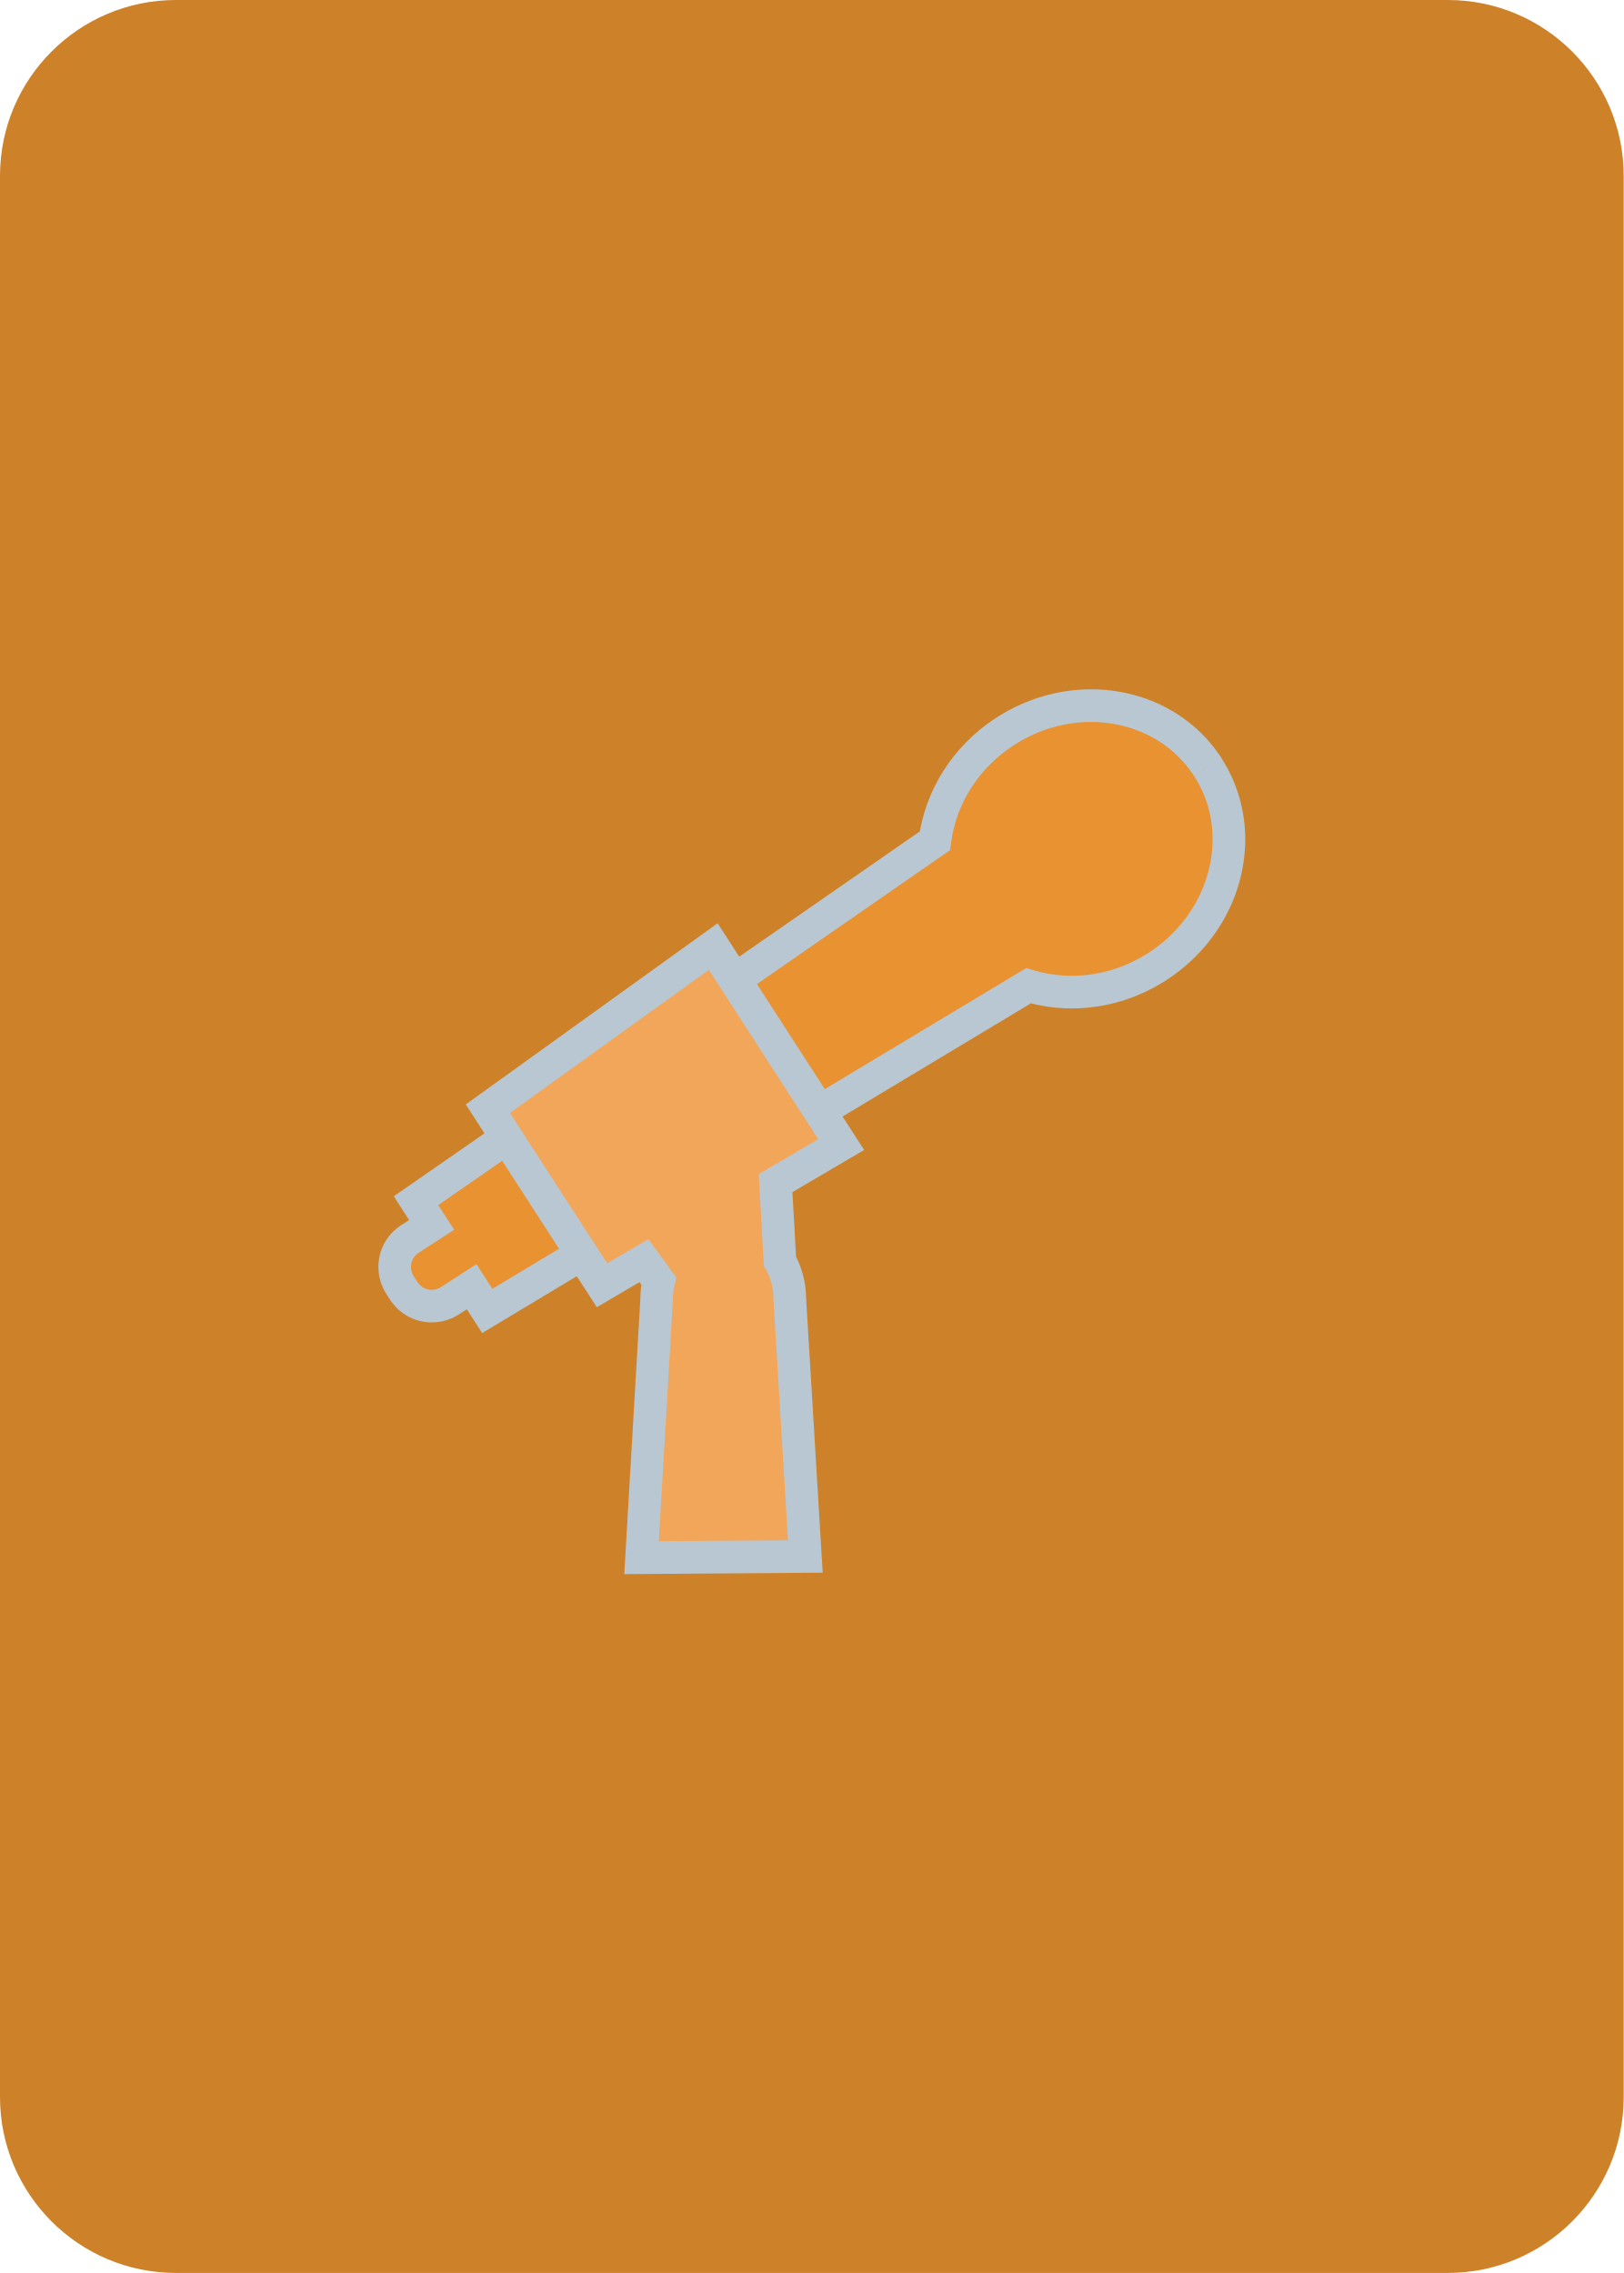
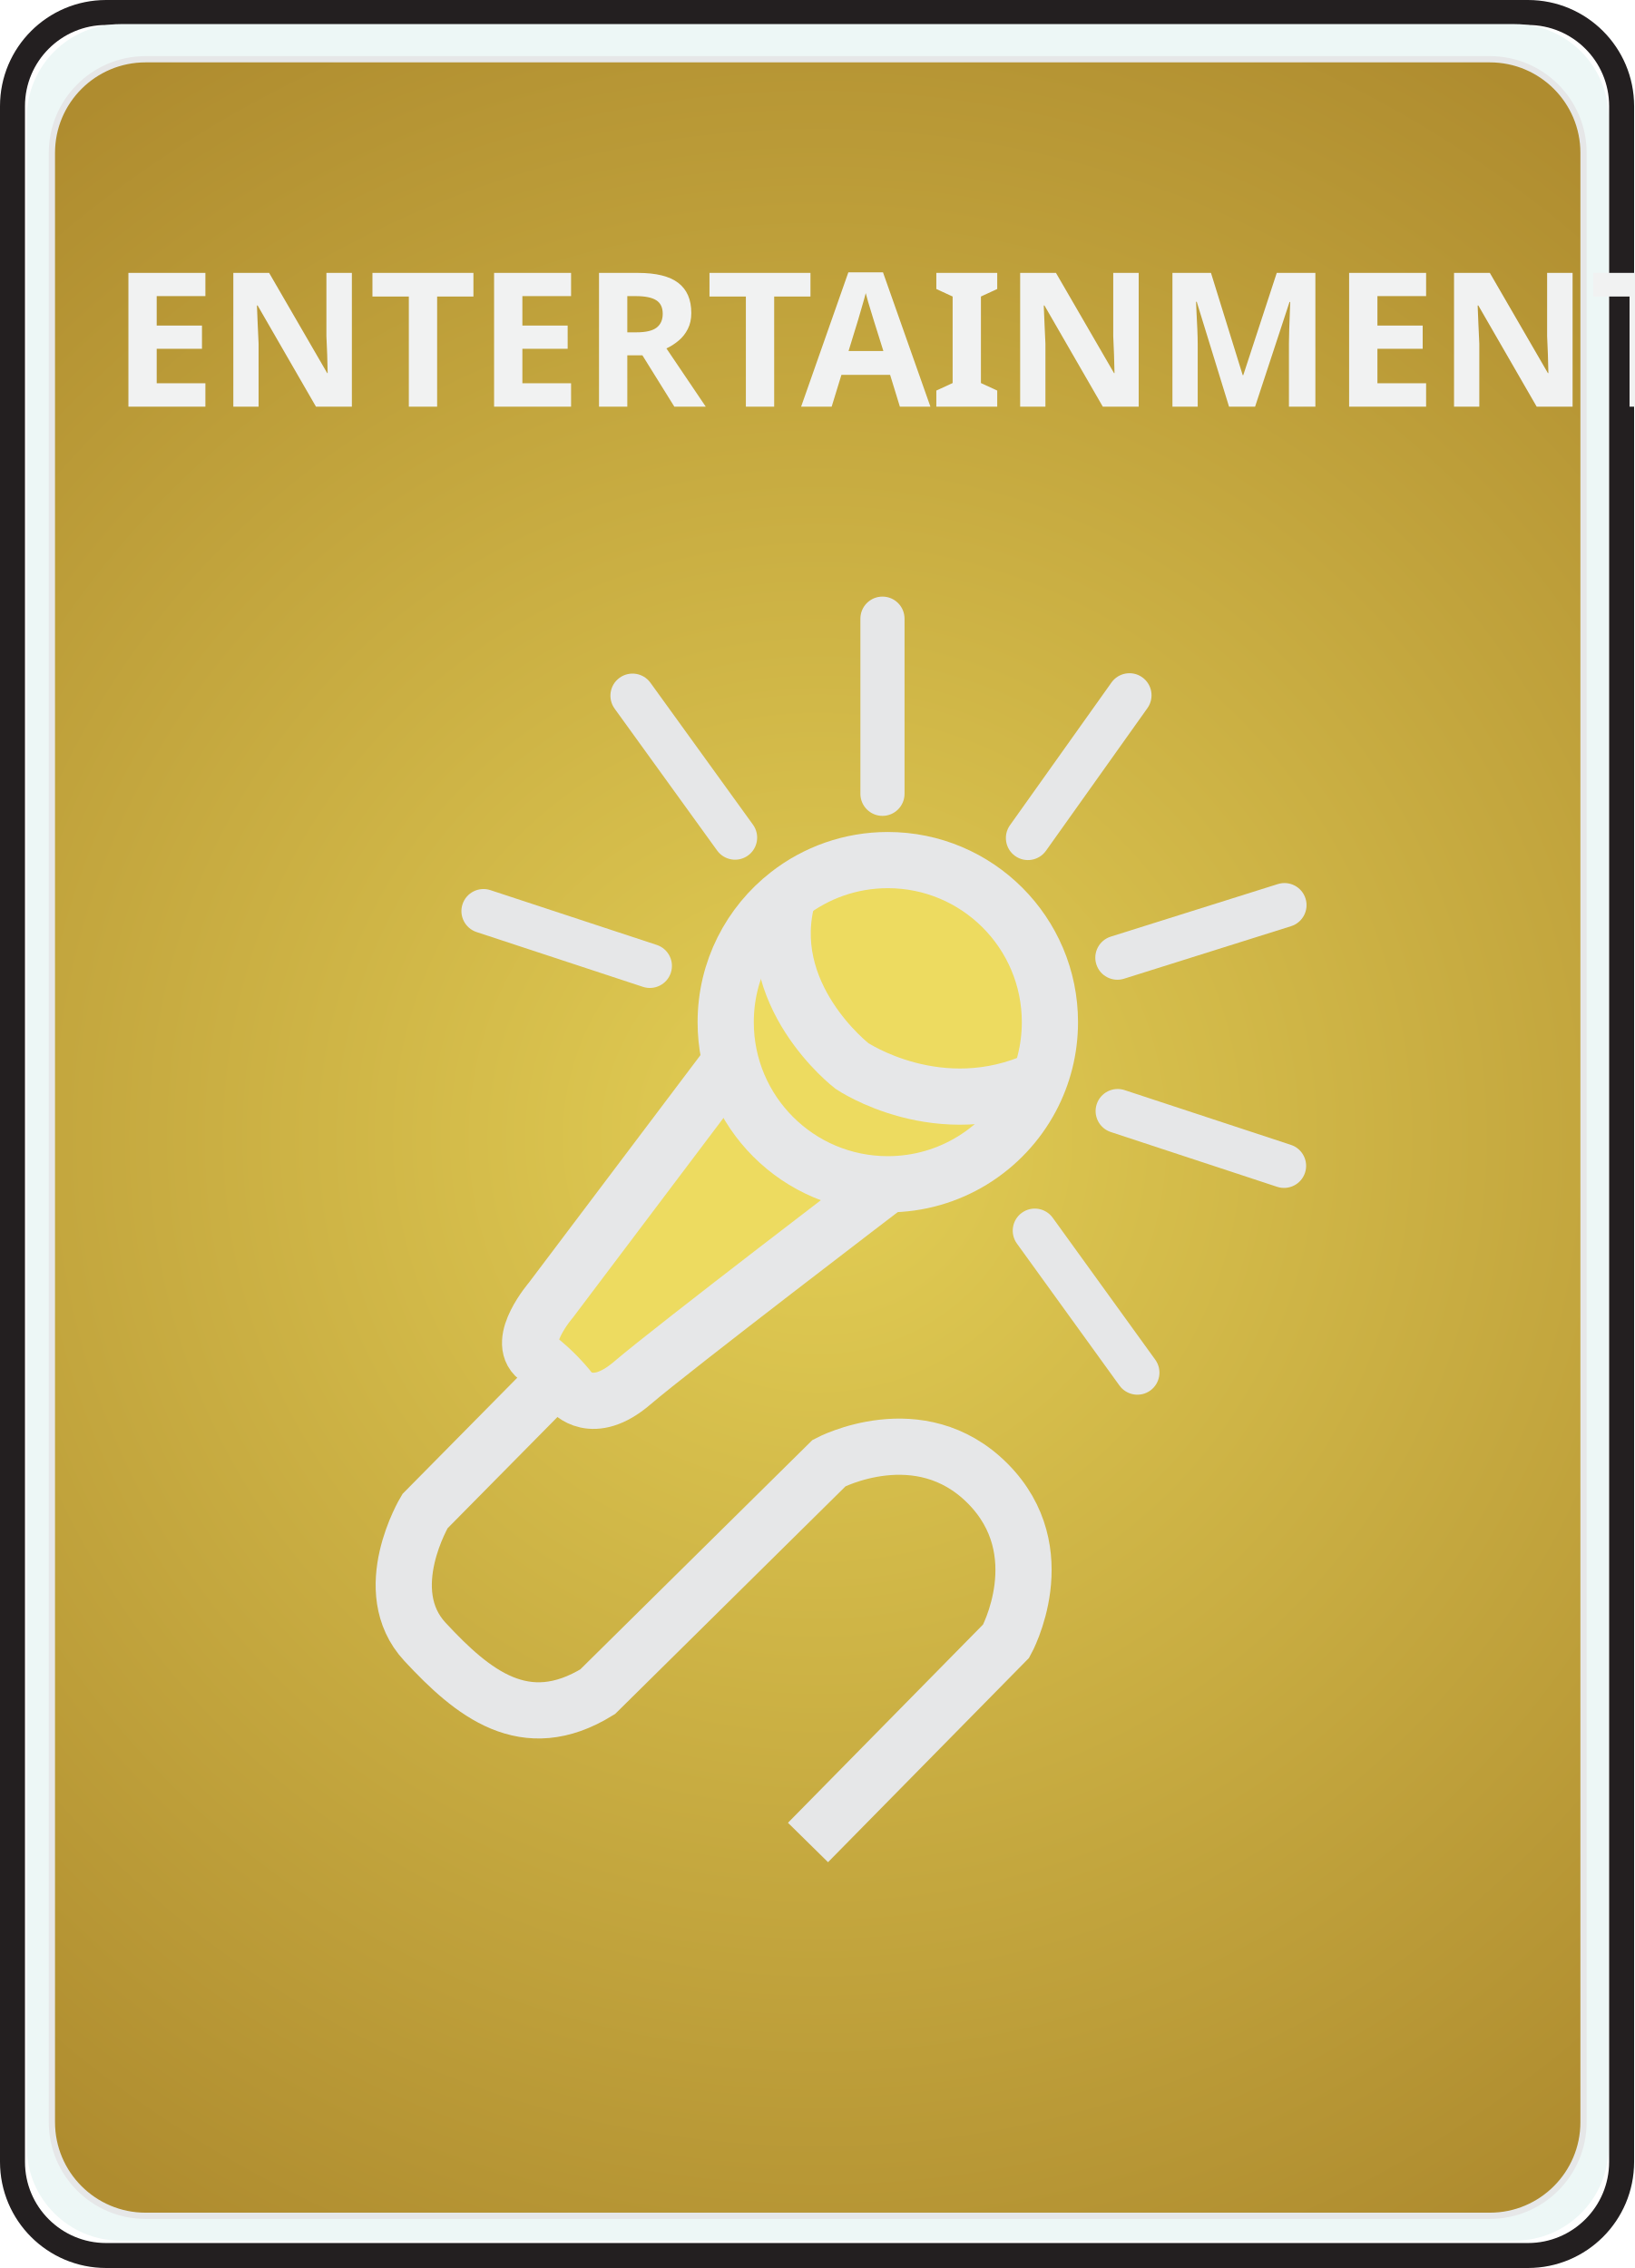
- <svg xmlns="http://www.w3.org/2000/svg" id="Layer_2" viewBox="0 0 258.33 361.66">
+ <svg xmlns="http://www.w3.org/2000/svg" id="Layer_2" data-name="Layer 2" viewBox="0 0 261.68 363.24">
  <defs>
-     <style>.cls-1{fill:#b9c7d3;}.cls-2{fill:#f2a659;}.cls-3{fill:#cd8229;}.cls-4{fill:#e89232;}</style>
+     <style>
+       .cls-1 {
+         stroke: #231f20;
+         stroke-width: 4px;
+       }
+ 
+       .cls-1, .cls-2, .cls-3 {
+         stroke-miterlimit: 10;
+       }
+ 
+       .cls-1, .cls-3 {
+         fill: none;
+       }
+ 
+       .cls-2 {
+         fill: url(#radial-gradient);
+       }
+ 
+       .cls-2, .cls-3 {
+         stroke: #e6e7e8;
+       }
+ 
+       .cls-4 {
+         fill: #edf7f6;
+       }
+ 
+       .cls-5 {
+         fill: #eddb60;
+       }
+ 
+       .cls-6 {
+         fill: #e6e7e8;
+       }
+ 
+       .cls-7 {
+         fill: #f1f2f2;
+         font-family: CenturyGothic-Bold, 'Century Gothic';
+         font-size: 30px;
+         font-weight: 700;
+       }
+ 
+       .cls-3 {
+         stroke-width: 9px;
+       }
+     </style>
+     <radialGradient id="radial-gradient" cx="130.94" cy="182.19" fx="130.94" fy="182.19" r="246.77" gradientUnits="userSpaceOnUse">
+       <stop offset="0" stop-color="#e3cf55" />
+       <stop offset=".82" stop-color="#af8c2f" />
+     </radialGradient>
  </defs>
-   <g id="Layer_1-2">
-     <path class="cls-3" d="M27.98,0H230.34c15.45,0,27.98,12.54,27.98,27.98V333.67c0,15.45-12.54,27.98-27.98,27.98H27.98c-15.45,0-27.98-12.54-27.98-27.98V27.98C0,12.54,12.54,0,27.98,0Z" />
-     <path class="cls-4" d="M192.17,122.06c-6.68-10.33-21.11-12.89-32.22-5.7-6.44,4.16-10.33,10.67-11.19,17.42-27.52,19.09-55.03,38.18-82.55,57.26l2.49,3.85-3.46,2.24c-2.46,1.59-3.17,4.88-1.58,7.34l.59,.92c1.59,2.46,4.88,3.17,7.34,1.58l3.46-2.24c.83,1.28,1.66,2.57,2.49,3.85,28.71-17.25,57.41-34.5,86.12-51.75,6.51,1.99,14.05,1.11,20.48-3.05,11.12-7.19,14.72-21.39,8.04-31.72Z" />
-     <path class="cls-1" d="M192.17,122.06l2.18-1.41c-2.31-3.58-5.46-6.33-9.05-8.18-3.59-1.85-7.61-2.79-11.72-2.79-5.11,0-10.36,1.47-15.05,4.5-7.08,4.57-11.4,11.76-12.36,19.27l2.57,.33-1.48-2.13c-27.52,19.09-55.03,38.18-82.55,57.26l-2.06,1.43,1.36,2.11,2.49,3.85,2.18-1.41-1.41-2.18-3.46,2.24c-2.34,1.51-3.62,4.06-3.61,6.64,0,1.47,.41,2.97,1.27,4.29l.59,.92c1.51,2.34,4.06,3.62,6.64,3.61,1.47,0,2.97-.41,4.28-1.26l3.47-2.24-1.41-2.18-2.18,1.41c.83,1.28,1.66,2.57,2.49,3.85l1.36,2.11,2.15-1.29c28.71-17.25,57.41-34.5,86.12-51.75l-1.34-2.22-.76,2.48c2.45,.75,5.03,1.13,7.64,1.13,5.1,0,10.33-1.46,15.01-4.48,8.06-5.21,12.58-13.8,12.58-22.43,0-4.45-1.22-8.93-3.77-12.88l-2.18,1.41-2.18,1.41c1.99,3.08,2.94,6.54,2.94,10.06,0,6.81-3.6,13.81-10.21,18.07-3.84,2.48-8.08,3.65-12.19,3.65-2.1,0-4.17-.31-6.12-.9l-1.11-.34-.99,.59c-28.71,17.25-57.41,34.5-86.12,51.75l1.34,2.22,2.18-1.41c-.83-1.28-1.66-2.57-2.49-3.85l-1.41-2.18-5.64,3.65c-.46,.3-.96,.43-1.47,.44-.9,0-1.76-.43-2.28-1.24l-.59-.92c-.3-.46-.43-.96-.44-1.47,0-.9,.43-1.76,1.24-2.28l5.64-3.65-1.41-2.18-2.49-3.85-2.18,1.41,1.48,2.13c27.52-19.09,55.03-38.18,82.55-57.26l.95-.66,.15-1.15c.76-5.99,4.23-11.83,10.03-15.57,3.84-2.49,8.11-3.67,12.23-3.67,3.31,0,6.52,.76,9.34,2.22,2.82,1.45,5.26,3.59,7.06,6.38l2.18-1.41Z" />
-     <path class="cls-2" d="M124.09,200.69c-.23-4.15-.47-8.3-.7-12.45,3.48-2.05,6.96-4.1,10.44-6.14l-20.36-31.51-35.86,25.8c6.05,9.37,12.11,18.73,18.16,28.1,2.22-1.31,4.45-2.62,6.67-3.92,.79,1.08,1.58,2.16,2.36,3.25-.21,.89-.33,1.82-.33,2.78-.8,13.75-1.6,27.49-2.41,41.24,8.69-.06,17.37-.13,26.06-.19-.83-13.68-1.65-27.37-2.48-41.05,0-2.18-.58-4.2-1.56-5.91Z" />
-     <path class="cls-1" d="M124.09,200.69l2.59-.15c-.23-4.15-.47-8.3-.7-12.45l-2.59,.15,1.32,2.24c3.48-2.05,6.96-4.1,10.44-6.14l2.33-1.37-23.31-36.07-2.21,1.59-35.86,25.8-2,1.44,1.34,2.07c6.05,9.37,12.11,18.73,18.16,28.1l1.35,2.09,2.15-1.26c2.22-1.31,4.45-2.62,6.67-3.92l-1.32-2.24-2.1,1.53c.79,1.08,1.58,2.16,2.36,3.25l2.1-1.53-2.53-.59c-.25,1.06-.4,2.19-.4,3.37h2.6l-2.59-.15c-.8,13.75-1.6,27.49-2.41,41.24l-.16,2.77,2.77-.02c8.69-.06,17.37-.13,26.06-.19l2.74-.02-.17-2.73c-.83-13.68-1.65-27.37-2.48-41.05l-2.59,.16h2.59c0-2.64-.7-5.11-1.9-7.2l-2.25,1.29,2.59-.15-2.59,.15-2.25,1.29c.76,1.32,1.21,2.9,1.21,4.62v.16c.83,13.68,1.66,27.37,2.48,41.05l2.59-.16-.02-2.6c-8.69,.06-17.37,.13-26.06,.19l.02,2.6,2.59,.15c.8-13.75,1.6-27.49,2.41-41.24v-.15c0-.74,.1-1.47,.27-2.19l.27-1.16-.7-.96c-.79-1.08-1.58-2.16-2.36-3.24l-1.39-1.9-2.03,1.19c-2.22,1.31-4.45,2.62-6.67,3.92l1.32,2.24,2.18-1.41c-6.05-9.37-12.11-18.73-18.16-28.1l-2.18,1.41,1.52,2.11,35.86-25.8-1.52-2.11-2.18,1.41,20.36,31.51,2.18-1.41-1.32-2.24c-3.48,2.05-6.96,4.1-10.44,6.14l-1.36,.8,.09,1.58c.23,4.15,.47,8.3,.7,12.45l.03,.61,.31,.53,2.25-1.29Z" />
+   <g id="Layer_5" data-name="Layer 5">
+     <rect class="cls-1" x="2" y="2" width="257.68" height="359.24" rx="14.99" ry="14.99" />
+     <rect class="cls-4" x="4.29" y="3.86" width="253.29" height="355" rx="15" ry="15" />
+     <rect class="cls-2" x="8.31" y="9.49" width="245.27" height="345.39" rx="15" ry="15" />
+     <polygon class="cls-5" points="85.89 214.68 115.75 171.7 118.19 153.76 131.32 140.12 144.86 137.75 156.19 143.2 166.89 155.78 167.57 169.06 161.3 183.22 150.88 189.67 138.76 191.75 128.34 201.79 109.74 214.68 96.83 224.07 87.87 221.96 84.89 213.54 85.89 214.68" />
+     <path class="cls-3" d="M168.13,163.71c0,4.39-1.09,8.52-3.01,12.14-4.36,8.22-13,13.82-22.95,13.82-14.34,0-25.96-11.62-25.96-25.96,0-8.34,3.93-15.76,10.05-20.51,4.39-3.41,9.92-5.45,15.91-5.45,14.34,0,25.96,11.62,25.96,25.96Z" />
+     <path class="cls-3" d="M126.26,143.2c-4.73,16.06,10.16,27.52,10.16,27.52,0,0,14.01,9.49,30.06,2.09" />
+     <path class="cls-3" d="M116.21,171.1l-27.98,37.11s-5.66,6.57-2.25,9.23c1.36,1.06,2.49,2.12,3.37,3.03,1.32,1.36,2.04,2.35,2.04,2.35,0,0,3.42,4.2,9.85-1.31s40.93-31.83,40.93-31.83" />
+     <path class="cls-3" d="M89.35,220.46l-21.3,21.57s-7.64,12.69,0,20.92,16.02,15.16,27.66,7.99l37.07-36.63s14.48-7.66,25.37,3.27,2.98,25.25,2.98,25.25l-31.74,32.26" />
+     <rect class="cls-6" x="137.78" y="95.55" width="7.07" height="35.12" rx="3.54" ry="3.54" />
+     <rect class="cls-6" x="169.2" y="105.23" width="7.07" height="35.12" rx="3.54" ry="3.54" transform="translate(103.14 -77.39) rotate(35.42)" />
+     <rect class="cls-6" x="188.77" y="131.61" width="7.07" height="35.12" rx="3.54" ry="3.54" transform="translate(276.91 -79.03) rotate(72.54)" />
+     <rect class="cls-6" x="188.77" y="164.77" width="7.07" height="35.12" rx="3.54" ry="3.54" transform="translate(425.64 56.72) rotate(108.23)" />
+     <rect class="cls-6" x="170.39" y="190.91" width="7.07" height="35.12" rx="3.54" ry="3.54" transform="translate(436.98 275.63) rotate(144.16)" />
+     <path class="cls-6" d="M99.22,108.55h0c1.58-1.14,3.79-.79,4.94.8l16.42,22.73c1.14,1.58.79,3.79-.8,4.94-1.58,1.14-3.79.79-4.94-.8l-16.42-22.73c-1.14-1.58-.79-3.79.8-4.94Z" />
+     <rect class="cls-6" x="87.21" y="132.75" width="7.07" height="35.12" rx="3.54" ry="3.54" transform="translate(261.9 111.14) rotate(108.23)" />
+     <text class="cls-7" transform="translate(17.86 65.13)">
+       <tspan x="0" y="0">ENTERTAINMENT</tspan>
+     </text>
  </g>
</svg>
